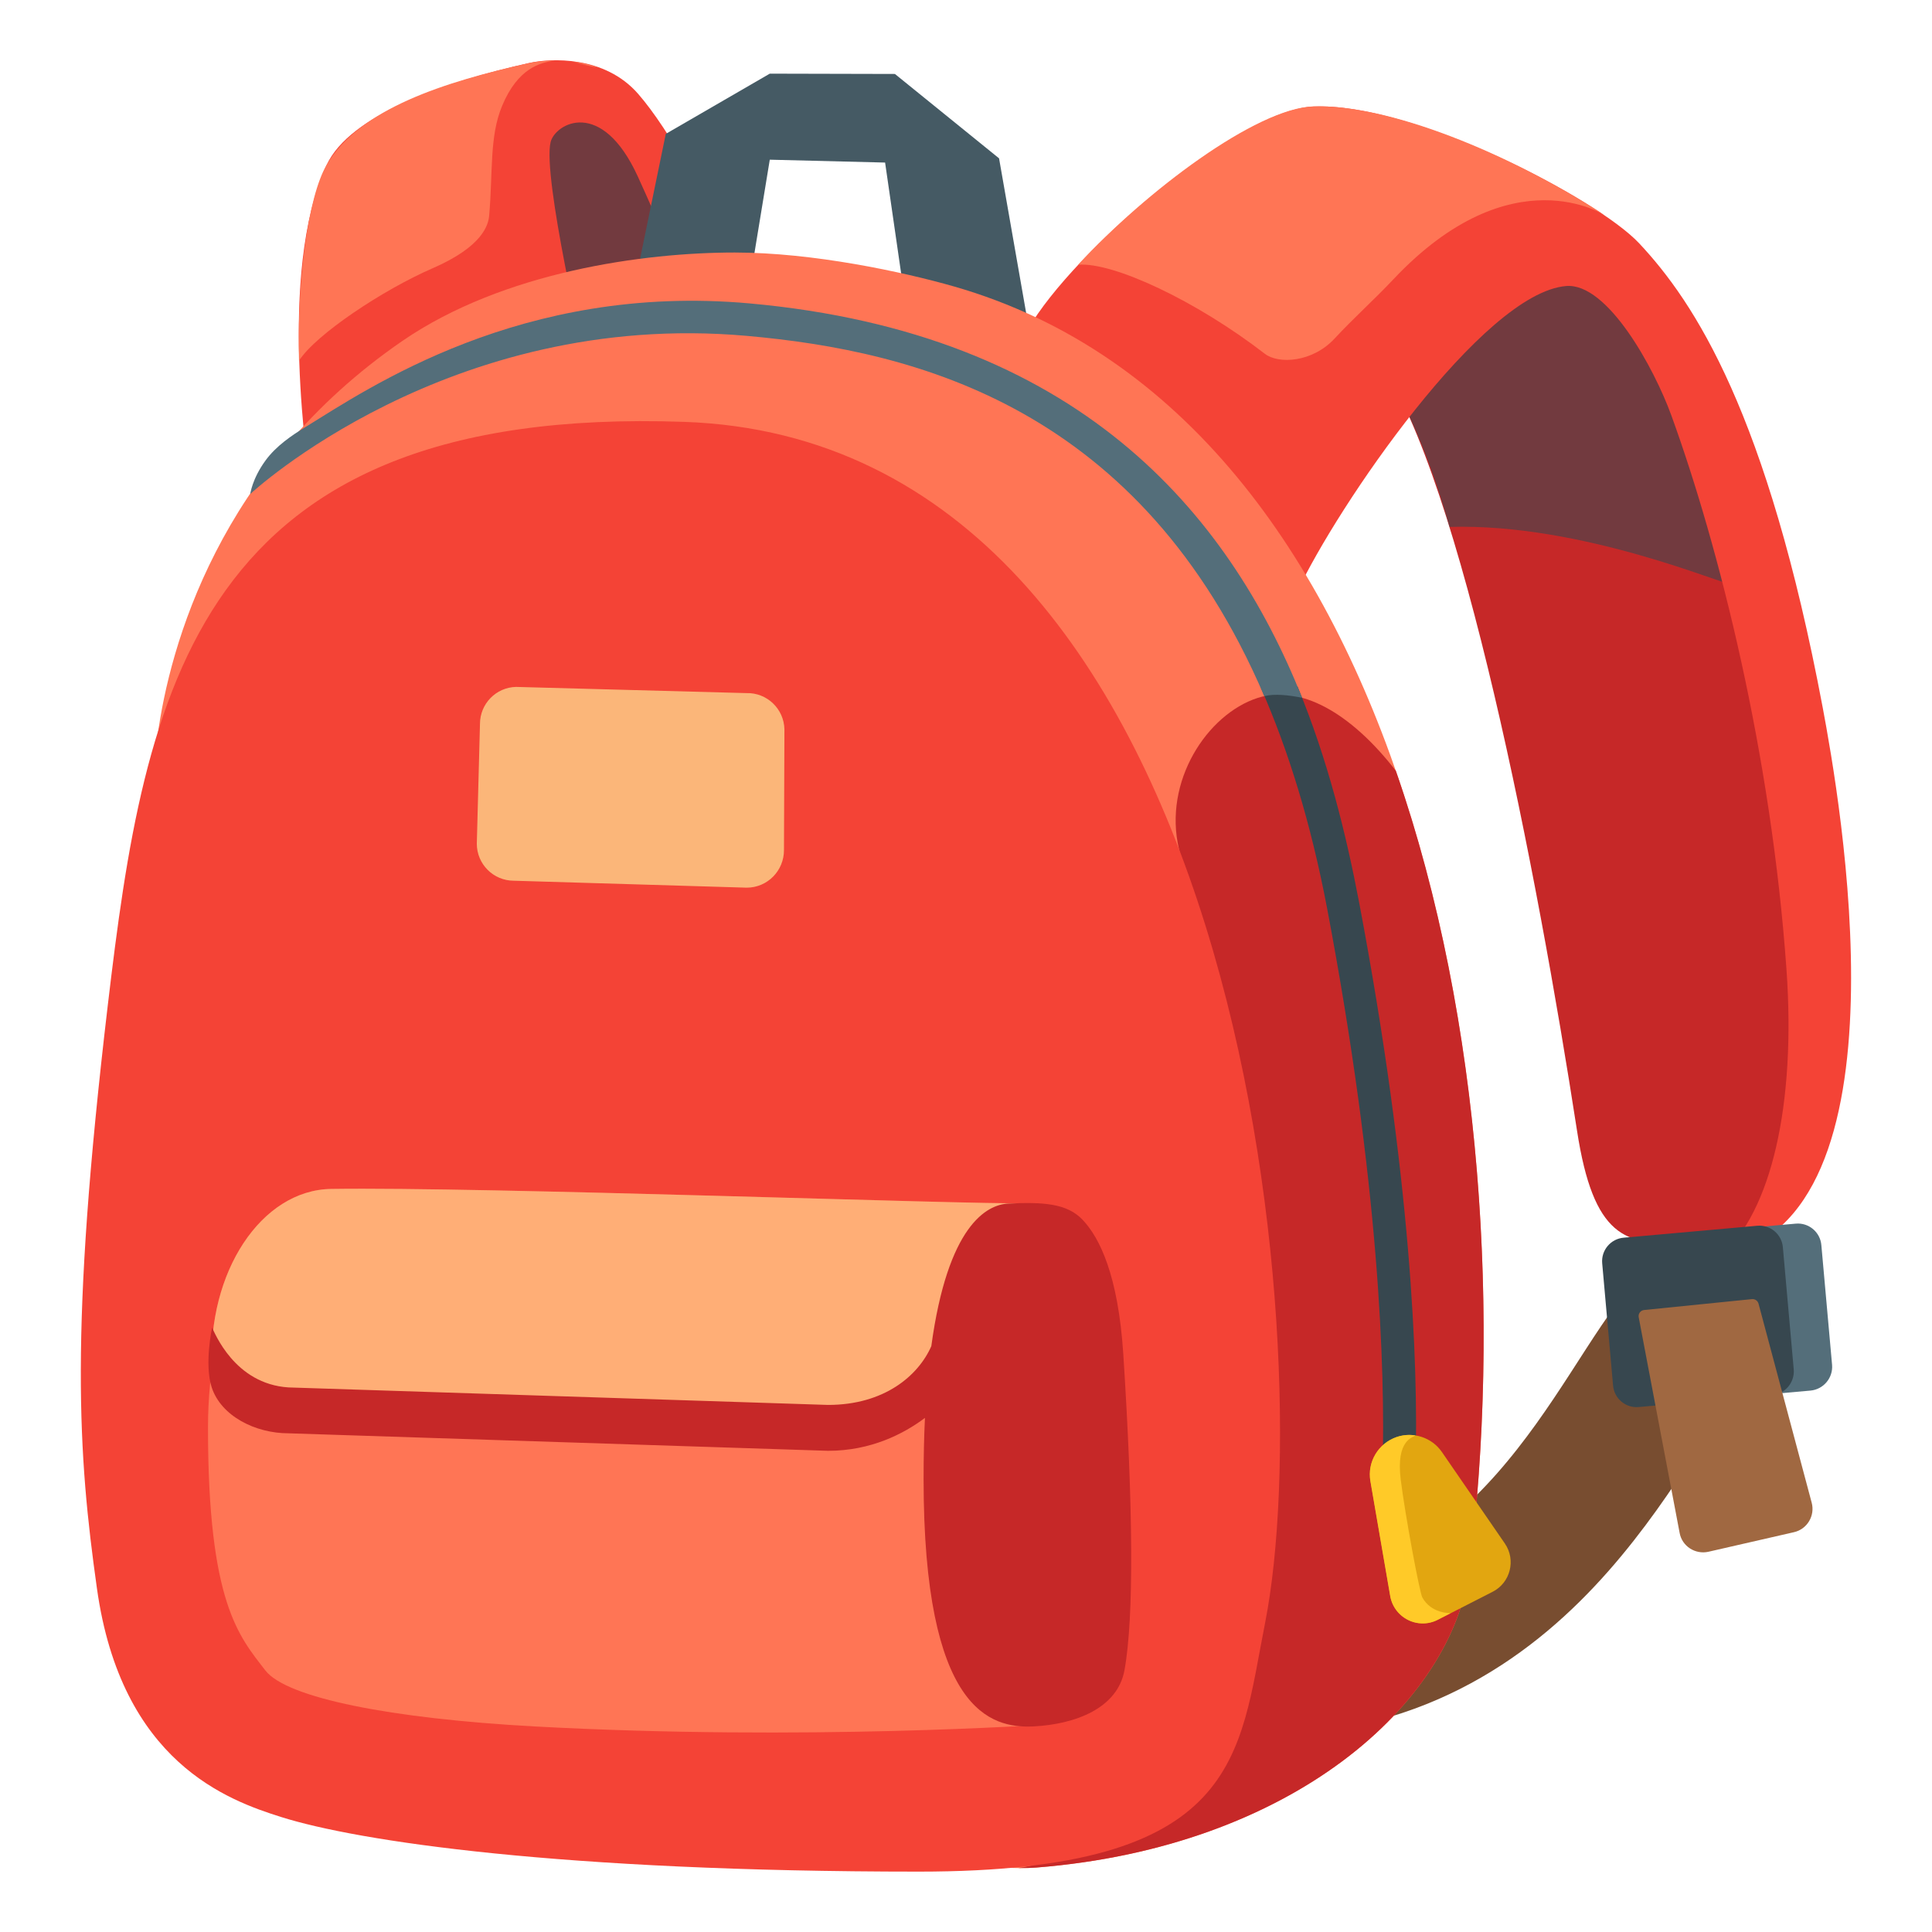
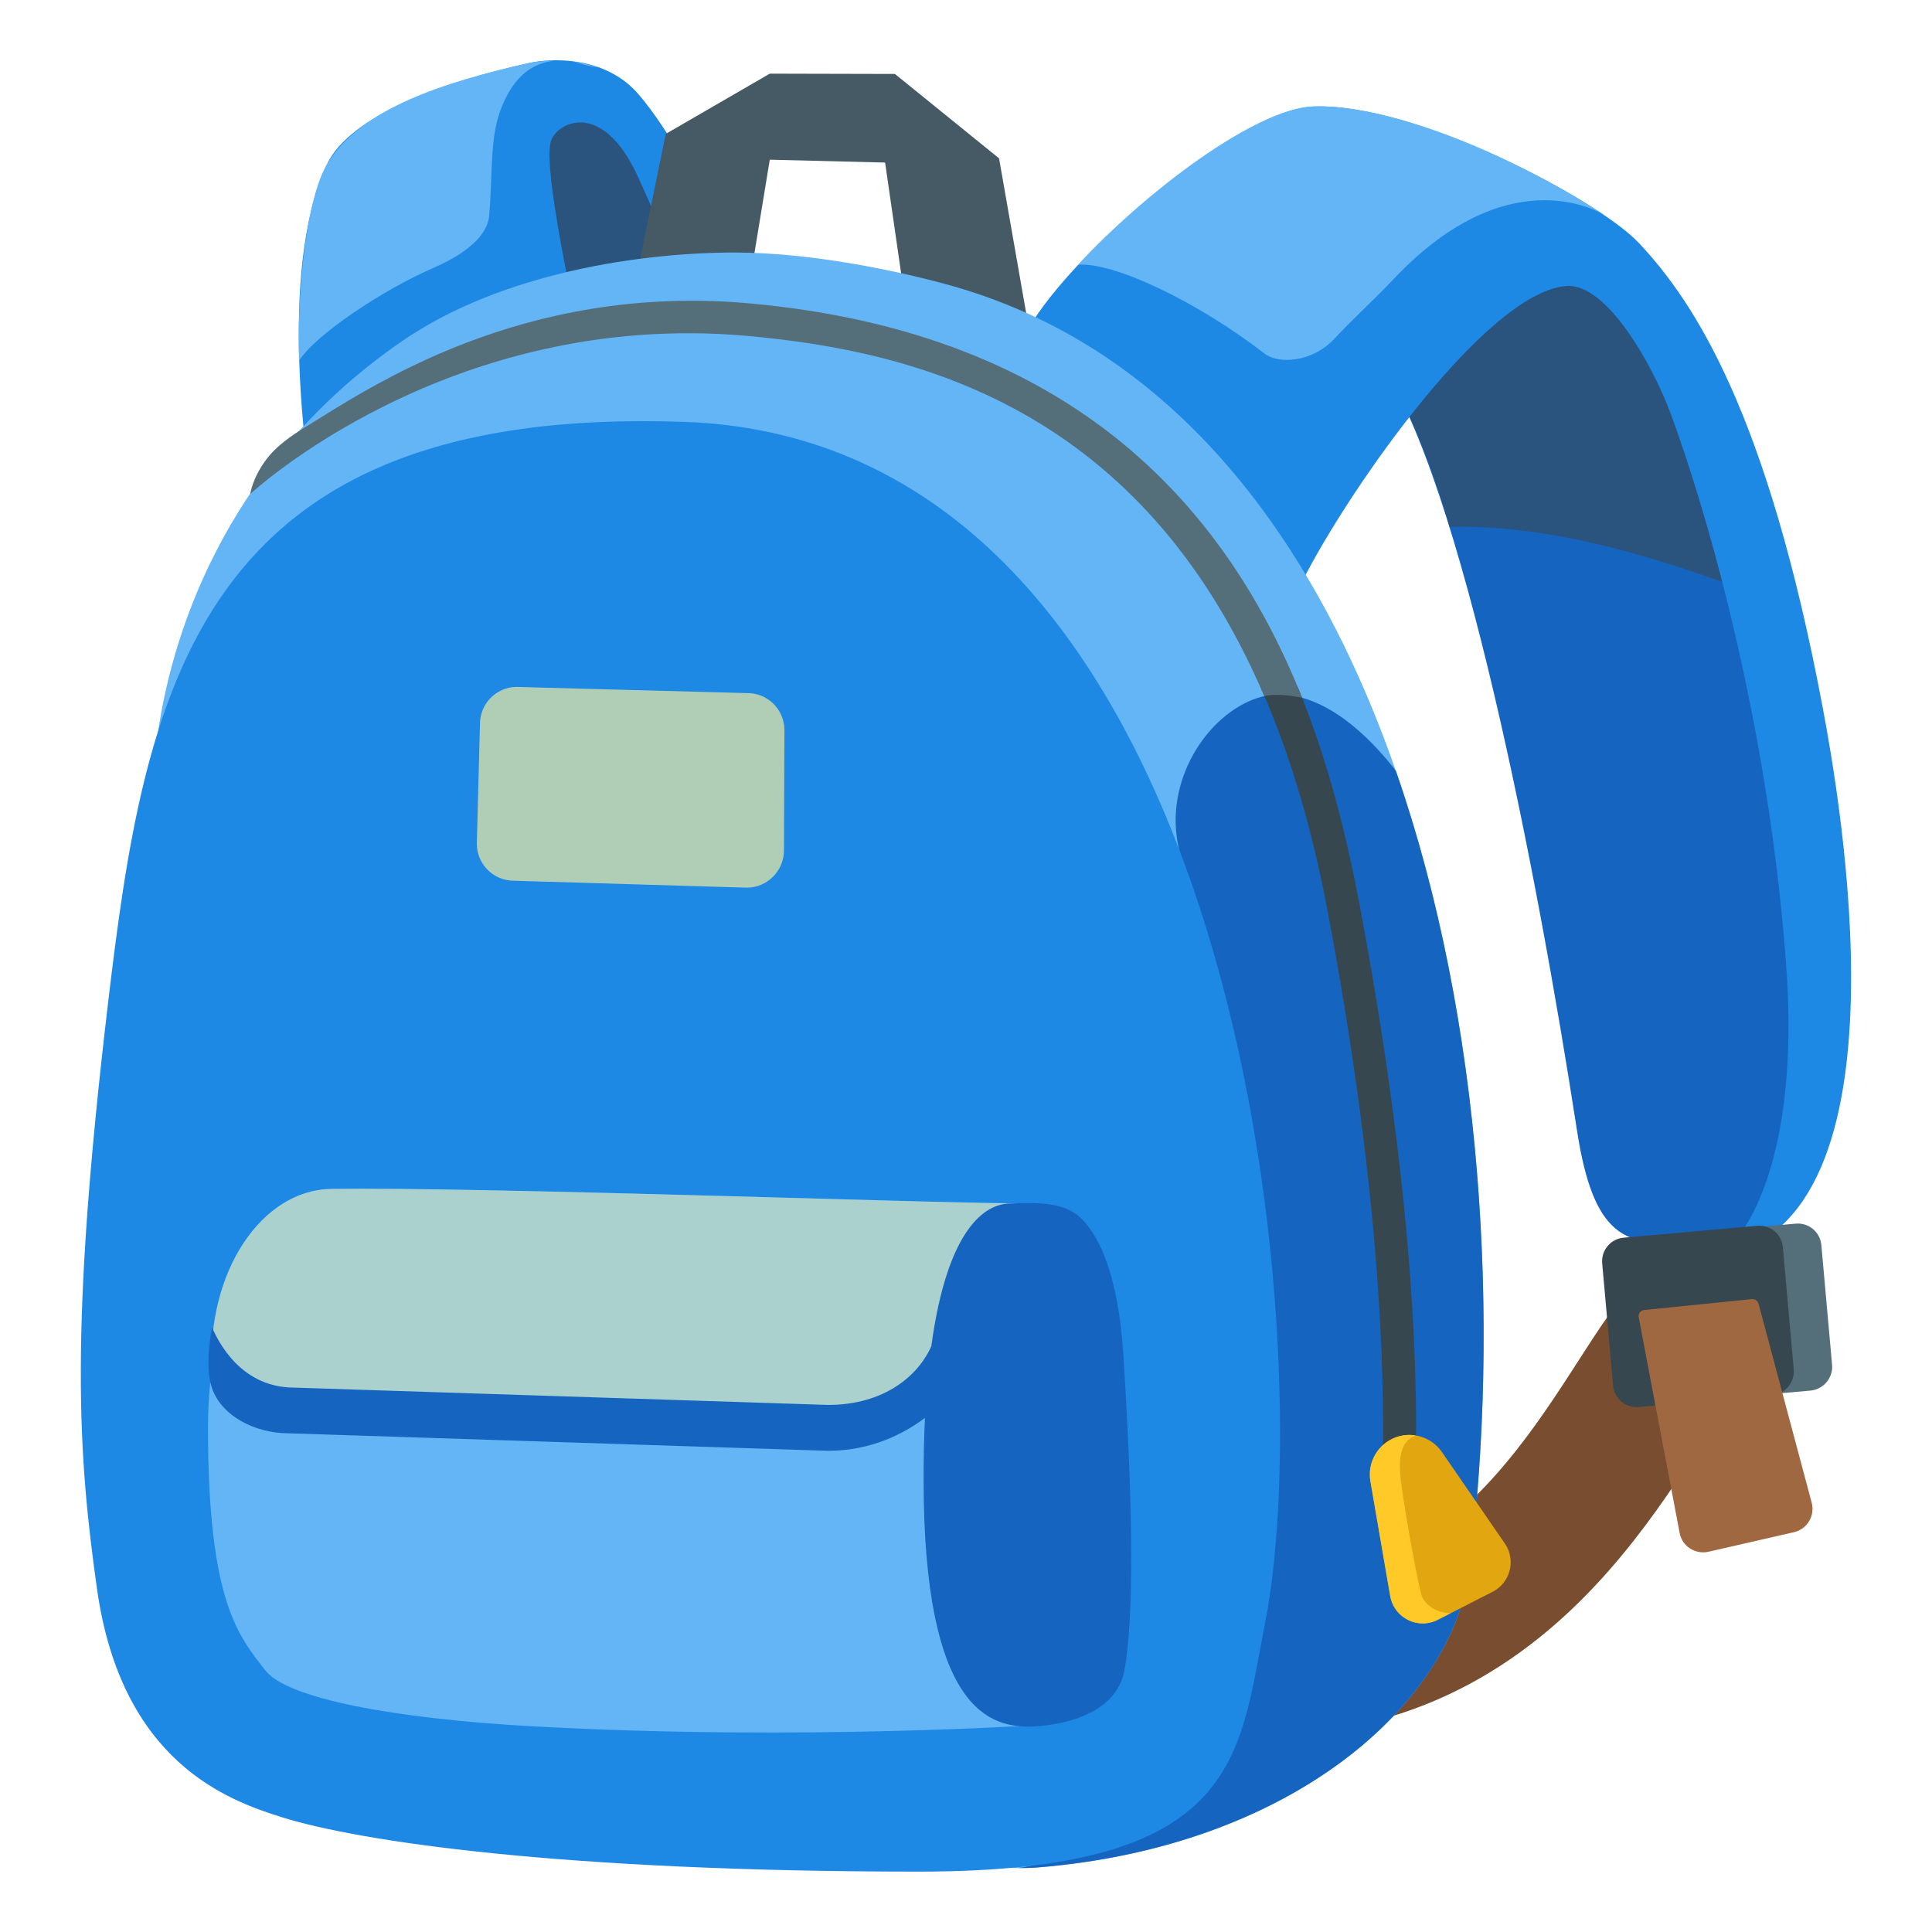
<svg xmlns="http://www.w3.org/2000/svg" version="1.1" id="Layer_6" x="0px" y="0px" viewBox="0 0 128 128" style="enable-background:new 0 0 128 128;" xml:space="preserve">
  <g>
-     <polygon style="fill:#C62828;" points="31.37,26.45 31.54,8.02 40,5.43 49.75,22.16  " />
+     <polygon style="fill:#1565C0;" points="31.37,26.45 31.54,8.02 40,5.43 49.75,22.16  " />
    <path style="opacity:0.59;fill:#37474F;" d="M36.76,20.48c0,0-2.6-11.89,0.34-13.07c5.23-2.09,9.31,11.65,9.31,11.65L36.76,20.48z" />
-     <path style="fill:#F44336;" d="M20.59,32.81c-0.09-1.63-2.29-14.63,1.05-21.88c1.53-3.31,7.81-5.51,13.43-6.76   c1.39-0.31,4.98-0.51,7.21,2.05c2.01,2.31,4.98,7.37,7.91,15l-2.11,4.54c0,0-2.91-7.7-5.82-14.06c-2.41-5.27-5.47-3.52-5.78-2.29   c-0.56,2.26,2.3,14.51,2.3,14.51C34.62,25.69,20.59,32.81,20.59,32.81z" />
+     <path style="fill:#1E88E5;" d="M20.59,32.81c-0.09-1.63-2.29-14.63,1.05-21.88c1.53-3.31,7.81-5.51,13.43-6.76   c1.39-0.31,4.98-0.51,7.21,2.05c2.01,2.31,4.98,7.37,7.91,15l-2.11,4.54c0,0-2.91-7.7-5.82-14.06c-2.41-5.27-5.47-3.52-5.78-2.29   c-0.56,2.26,2.3,14.51,2.3,14.51C34.62,25.69,20.59,32.81,20.59,32.81z" />
  </g>
  <g>
    <polygon style="fill:#455A64;" points="42.36,17.37 44.11,8.87 51,4.88 59.29,4.9 66.19,10.49 68.1,21.39 59.77,18.58 58.64,10.77    51,10.58 49.98,16.79  " />
  </g>
  <g>
-     <path style="fill:#FF7555;" d="M35.06,4.18c-5.62,1.24-11.27,3.03-13.43,6.76c-1.24,2.14-1.96,7.75-1.82,12.96   c1.09-1.72,5.54-4.69,8.86-6.13c3.31-1.44,3.69-2.87,3.74-3.5c0.25-2.86,0.01-5.22,0.85-7.24c1.06-2.56,2.57-2.88,3.45-3.01   C36.04,4.02,35.45,4.09,35.06,4.18z" />
-     <path style="fill:#FF7555;" d="M39.59,4.46c-0.54-0.19-1.08-0.31-1.6-0.37C38.53,4.23,39.06,4.41,39.59,4.46z" />
+     <path style="fill:#64B5F6;" d="M35.06,4.18c-5.62,1.24-11.27,3.03-13.43,6.76c-1.24,2.14-1.96,7.75-1.82,12.96   c1.09-1.72,5.54-4.69,8.86-6.13c3.31-1.44,3.69-2.87,3.74-3.5c0.25-2.86,0.01-5.22,0.85-7.24c1.06-2.56,2.57-2.88,3.45-3.01   C36.04,4.02,35.45,4.09,35.06,4.18z" />
+     <path style="fill:#64B5F6;" d="M39.59,4.46c-0.54-0.19-1.08-0.31-1.6-0.37C38.53,4.23,39.06,4.41,39.59,4.46z" />
  </g>
  <path style="fill:none;stroke:#784D30;stroke-width:9.816;stroke-miterlimit:10;" d="M89.99,109.24  c14.88-3.95,19.32-20.76,23.54-22.17" />
-   <path style="fill:#C62828;" d="M104.48,74.9c1.09,7.09,3.23,7.62,6.96,7.43c5.65-0.28,6.27-1.58,7.53-11.26  c1.56-12.02-2.95-28.77-6.84-40.25c-2.06-6.08-1.85-10.25-6.44-14.89c-2.52-2.55-12.33-6.3-15.18-1.42  c-1.96,3.36-0.98,6.77,0.89,9.47C96.83,31.84,101.83,57.75,104.48,74.9z" />
+   <path style="fill:#1565C0;" d="M104.48,74.9c1.09,7.09,3.23,7.62,6.96,7.43c5.65-0.28,6.27-1.58,7.53-11.26  c1.56-12.02-2.95-28.77-6.84-40.25c-2.06-6.08-1.85-10.25-6.44-14.89c-2.52-2.55-12.33-6.3-15.18-1.42  c-1.96,3.36-0.98,6.77,0.89,9.47C96.83,31.84,101.83,57.75,104.48,74.9z" />
  <path style="opacity:0.59;fill:#37474F;" d="M93.06,26.91c1.04,2.13,2.11,4.89,2.98,8c8.86-0.27,18.46,3.98,18.46,3.72  c0-0.22-0.75-5.99-3.19-11.71c-1.06-2.48-4.29-9.28-8.29-8.62C97.99,19.14,93.06,26.91,93.06,26.91z" />
-   <path style="fill:#F44336;" d="M85.95,39.19c2.61-5.58,12.26-19.78,17.81-20.24c2.75-0.23,5.84,5.46,6.97,8.57  c3.17,8.73,6.62,22.43,7.63,36.73c0.63,8.92-1,16.02-4.36,18.97c12.88-2.41,7.85-30.52,6.76-36.34  c-3.67-19.49-8.48-26.84-12.17-30.77c-2.82-3-15.1-9.35-21.58-9.05c-4.99,0.23-15.91,9.56-18.89,14.73  C67.24,23.31,85.95,39.19,85.95,39.19z" />
-   <path style="fill:#FF7555;" d="M68.66,123.73c16.9-1.34,27.59-10.84,28.71-19.85c3.86-31.14-3.77-76.17-34.16-84.9  c-3.39-0.97-9.35-2.25-14.53-2.25c-6.03,0-15.33,1.27-22.01,5.85c-12.18,8.36-15.43,20.26-16.23,26.16  C7.49,70.37,47.4,125.42,68.66,123.73z" />
-   <path style="fill:#C62828;" d="M97.37,103.88c2.01-16.2,0.91-36.15-4.89-52.81c-3.02-3.9-6.38-5.73-9.16-4.83  c-3.34,1.08-6.27,5.53-5.21,10.01c0,0,8.09,32.46,2.59,52.99c-3.64,13.59-13.23,14.52-13.23,14.52c0.4,0,0.8,0,1.19-0.03  C85.57,122.39,96.25,112.89,97.37,103.88z" />
-   <path style="fill:#F44336;" d="M18.62,120.38c5.1,1.61,18.51,3.62,42.26,3.62c21.33,0,21.18-7.59,22.94-16.5  c3.62-18.38-1.34-78.26-38.49-79.55C12.84,26.81,9.59,45.89,7.14,66.61c-2.56,21.67-1.96,29.78-0.72,38.61  C8.03,116.76,15.11,119.27,18.62,120.38z" />
+   <path style="fill:#1E88E5;" d="M85.95,39.19c2.61-5.58,12.26-19.78,17.81-20.24c2.75-0.23,5.84,5.46,6.97,8.57  c3.17,8.73,6.62,22.43,7.63,36.73c0.63,8.92-1,16.02-4.36,18.97c12.88-2.41,7.85-30.52,6.76-36.34  c-3.67-19.49-8.48-26.84-12.17-30.77c-2.82-3-15.1-9.35-21.58-9.05c-4.99,0.23-15.91,9.56-18.89,14.73  C67.24,23.31,85.95,39.19,85.95,39.19z" />
+   <path style="fill:#64B5F6;" d="M68.66,123.73c16.9-1.34,27.59-10.84,28.71-19.85c3.86-31.14-3.77-76.17-34.16-84.9  c-3.39-0.97-9.35-2.25-14.53-2.25c-6.03,0-15.33,1.27-22.01,5.85c-12.18,8.36-15.43,20.26-16.23,26.16  C7.49,70.37,47.4,125.42,68.66,123.73z" />
+   <path style="fill:#1565C0;" d="M97.37,103.88c2.01-16.2,0.91-36.15-4.89-52.81c-3.02-3.9-6.38-5.73-9.16-4.83  c-3.34,1.08-6.27,5.53-5.21,10.01c0,0,8.09,32.46,2.59,52.99c-3.64,13.59-13.23,14.52-13.23,14.52c0.4,0,0.8,0,1.19-0.03  C85.57,122.39,96.25,112.89,97.37,103.88z" />
+   <path style="fill:#1E88E5;" d="M18.62,120.38c5.1,1.61,18.51,3.62,42.26,3.62c21.33,0,21.18-7.59,22.94-16.5  c3.62-18.38-1.34-78.26-38.49-79.55C12.84,26.81,9.59,45.89,7.14,66.61c-2.56,21.67-1.96,29.78-0.72,38.61  C8.03,116.76,15.11,119.27,18.62,120.38z" />
  <path style="fill:#37474F;" d="M90.05,59.81c-0.86-4.52-2.08-9.49-4.09-14.34l-2.42,0.11c1.81,4.11,3.31,8.94,4.39,14.63  c3.45,18.23,3.85,30.45,3.67,37.08c-0.11,3.98,2.08,4,2.19-0.25C93.96,90.23,93.5,78.05,90.05,59.81z" />
  <path style="fill:#E2A610;" d="M92.53,95.21L92.53,95.21c-1.21,0.42-1.95,1.66-1.73,2.92l1.3,7.54c0.21,1.49,1.83,2.33,3.17,1.64  l3.62-1.85c1.18-0.6,1.56-2.11,0.81-3.2l-4.17-6.06C94.87,95.24,93.64,94.83,92.53,95.21z" />
  <path style="fill:#FFCA28;" d="M94.23,105.83c-0.18-0.33-1.14-5.47-1.43-7.81c-0.32-2.63,0.81-2.78,0.98-2.92  c-0.49-0.07-0.87-0.02-1.26,0.11c-1.21,0.42-1.95,1.65-1.73,2.92l1.3,7.54c0.15,1.03,0.96,1.75,1.89,1.87  c0.42,0.05,0.86-0.01,1.28-0.23l0.84-0.43C96.06,106.87,94.82,106.91,94.23,105.83z" />
  <path style="fill:#546E7A;" d="M119.95,92.13l-9.34,0.83c-0.86,0.08-1.63-0.56-1.7-1.43l-0.71-7.93c-0.08-0.86,0.56-1.63,1.43-1.7  l9.34-0.83c0.86-0.08,1.63,0.56,1.7,1.43l0.71,7.93C121.45,91.29,120.81,92.05,119.95,92.13z" />
  <path style="fill:#37474F;" d="M117.41,92.43l-8.84,0.79c-0.86,0.08-1.63-0.56-1.7-1.43l-0.72-8.09c-0.08-0.86,0.56-1.63,1.43-1.7  l8.84-0.79c0.86-0.08,1.63,0.56,1.7,1.43l0.72,8.09C118.91,91.59,118.27,92.35,117.41,92.43z" />
  <g>
    <path style="fill:#A06841;" d="M111.28,101.56l-2.71-14.28c-0.05-0.24,0.12-0.47,0.37-0.49l7.13-0.72c0.2-0.02,0.39,0.11,0.44,0.31   l3.52,13.18c0.23,0.86-0.3,1.75-1.17,1.95l-5.68,1.3C112.31,103,111.44,102.44,111.28,101.56z" />
  </g>
  <path style="opacity:0.65;fill:#FFF59D;" d="M49.47,58.81l-15.43-0.46c-1.35,0-2.45-1.1-2.45-2.45l0.21-7.94  c0-1.33,1.06-2.42,2.39-2.45l15.26,0.41c1.36-0.04,2.49,1.04,2.52,2.4l-0.03,7.99C51.95,57.68,50.85,58.81,49.47,58.81z" />
-   <path style="fill:#FF7555;" d="M87.01,7.05c-3.78,0.12-11.09,5.62-15.58,10.49c2.32-0.19,7.81,2.38,12.37,5.9  c0.91,0.7,3.15,0.57,4.61-1c1.33-1.43,2.58-2.53,3.92-3.95c7.86-8.33,14.04-4.2,14.04-4.2C99.87,10.06,91.95,6.9,87.01,7.05z" />
+   <path style="fill:#64B5F6;" d="M87.01,7.05c-3.78,0.12-11.09,5.62-15.58,10.49c2.32-0.19,7.81,2.38,12.37,5.9  c0.91,0.7,3.15,0.57,4.61-1c1.33-1.43,2.58-2.53,3.92-3.95c7.86-8.33,14.04-4.2,14.04-4.2C99.87,10.06,91.95,6.9,87.01,7.05z" />
  <path style="fill:#546E7A;" d="M86.27,46.23c-4.93-12.32-14.88-24.17-36.62-26.13c-15.1-1.36-25.27,5.65-29.41,8.19  c-0.92,0.56-1.95,1.26-2.65,2.22c-0.89,1.22-1.01,2.22-1.01,2.22S29.68,20.5,49.45,22.25c11.3,1,26.14,4.77,34.31,23.87  C84.45,45.95,85.38,46.05,86.27,46.23z" />
-   <path style="fill:#FF7555;" d="M69.35,114.25c0,0-15.98,1.11-33.95,0.13c-9.47-0.52-16.41-1.88-17.82-3.71  c-1.74-2.26-3.8-4.45-3.8-16.07c0-7.83,2.89-14.14,8.49-14.28c4.28-0.11,49.21-0.6,45.82-0.6c-3.39,0-6.45,7.43-6.14,15.44  C62.71,114.79,69.35,114.25,69.35,114.25z" />
-   <path style="fill:#FF7555;" d="M53.67,94.6c0.35-0.1,3.53,0.18,6.07-1.59c0.96-0.67,1.72-1.23,2.33-1.87  c0.59-6,2.95-10.89,5.59-11.37c0.09-0.02,0.18-0.04,0.26-0.05C64,79.8,31.95,78.62,21.94,78.77c-4.64,0.07-8.22,5.53-7.9,11.95  c0.67,1.19,1.75,2.47,3.4,2.72C20.68,93.93,53.32,94.71,53.67,94.6z" />
+   <path style="fill:#64B5F6;" d="M69.35,114.25c0,0-15.98,1.11-33.95,0.13c-9.47-0.52-16.41-1.88-17.82-3.71  c-1.74-2.26-3.8-4.45-3.8-16.07c0-7.83,2.89-14.14,8.49-14.28c4.28-0.11,49.21-0.6,45.82-0.6c-3.39,0-6.45,7.43-6.14,15.44  C62.71,114.79,69.35,114.25,69.35,114.25z" />
+   <path style="fill:#64B5F6;" d="M53.67,94.6c0.35-0.1,3.53,0.18,6.07-1.59c0.96-0.67,1.72-1.23,2.33-1.87  c0.59-6,2.95-10.89,5.59-11.37c0.09-0.02,0.18-0.04,0.26-0.05C64,79.8,31.95,78.62,21.94,78.77c-4.64,0.07-8.22,5.53-7.9,11.95  c0.67,1.19,1.75,2.47,3.4,2.72C20.68,93.93,53.32,94.71,53.67,94.6z" />
  <path style="opacity:0.45;fill:#FFF59D;" d="M53.67,94.6c0.35-0.1,3.53,0.18,6.07-1.59c0.96-0.67,1.72-1.23,2.33-1.87  c0.59-6,2.95-10.89,5.59-11.37c0.09-0.02,0.18-0.04,0.26-0.05C64,79.8,31.95,78.62,21.94,78.77c-4.64,0.07-8.22,5.53-7.9,11.95  c0.67,1.19,1.75,2.47,3.4,2.72C20.68,93.93,53.32,94.71,53.67,94.6z" />
-   <path style="fill:#C62828;" d="M74.42,89.7c-0.34-5.22-1.57-7.7-2.69-8.88c-1.03-1.1-2.64-1.19-4.93-1.08  c-1.42,0.07-4.01,1.43-5.1,9.46l0-0.01c-0.86,1.95-3.11,3.89-6.84,3.89l-35.75-1.16c-3.58-0.23-4.89-3.65-5.06-3.96  c0,0-0.52,2.41-0.03,3.94c0.62,1.92,2.9,3.06,5.09,3.06l35.75,1.16c2.85,0,5.02-1.13,6.42-2.18c-0.06,1.24-0.09,2.59-0.09,4.05  c0,15.36,4.43,16.52,7.26,16.39c2.83-0.14,5.6-1.22,6.05-3.73C75.14,107.14,75.07,99.76,74.42,89.7z" />
+   <path style="fill:#1565C0;" d="M74.42,89.7c-0.34-5.22-1.57-7.7-2.69-8.88c-1.03-1.1-2.64-1.19-4.93-1.08  c-1.42,0.07-4.01,1.43-5.1,9.46l0-0.01c-0.86,1.95-3.11,3.89-6.84,3.89l-35.75-1.16c-3.58-0.23-4.89-3.65-5.06-3.96  c0,0-0.52,2.41-0.03,3.94c0.62,1.92,2.9,3.06,5.09,3.06l35.75,1.16c2.85,0,5.02-1.13,6.42-2.18c-0.06,1.24-0.09,2.59-0.09,4.05  c0,15.36,4.43,16.52,7.26,16.39c2.83-0.14,5.6-1.22,6.05-3.73C75.14,107.14,75.07,99.76,74.42,89.7z" />
</svg>
